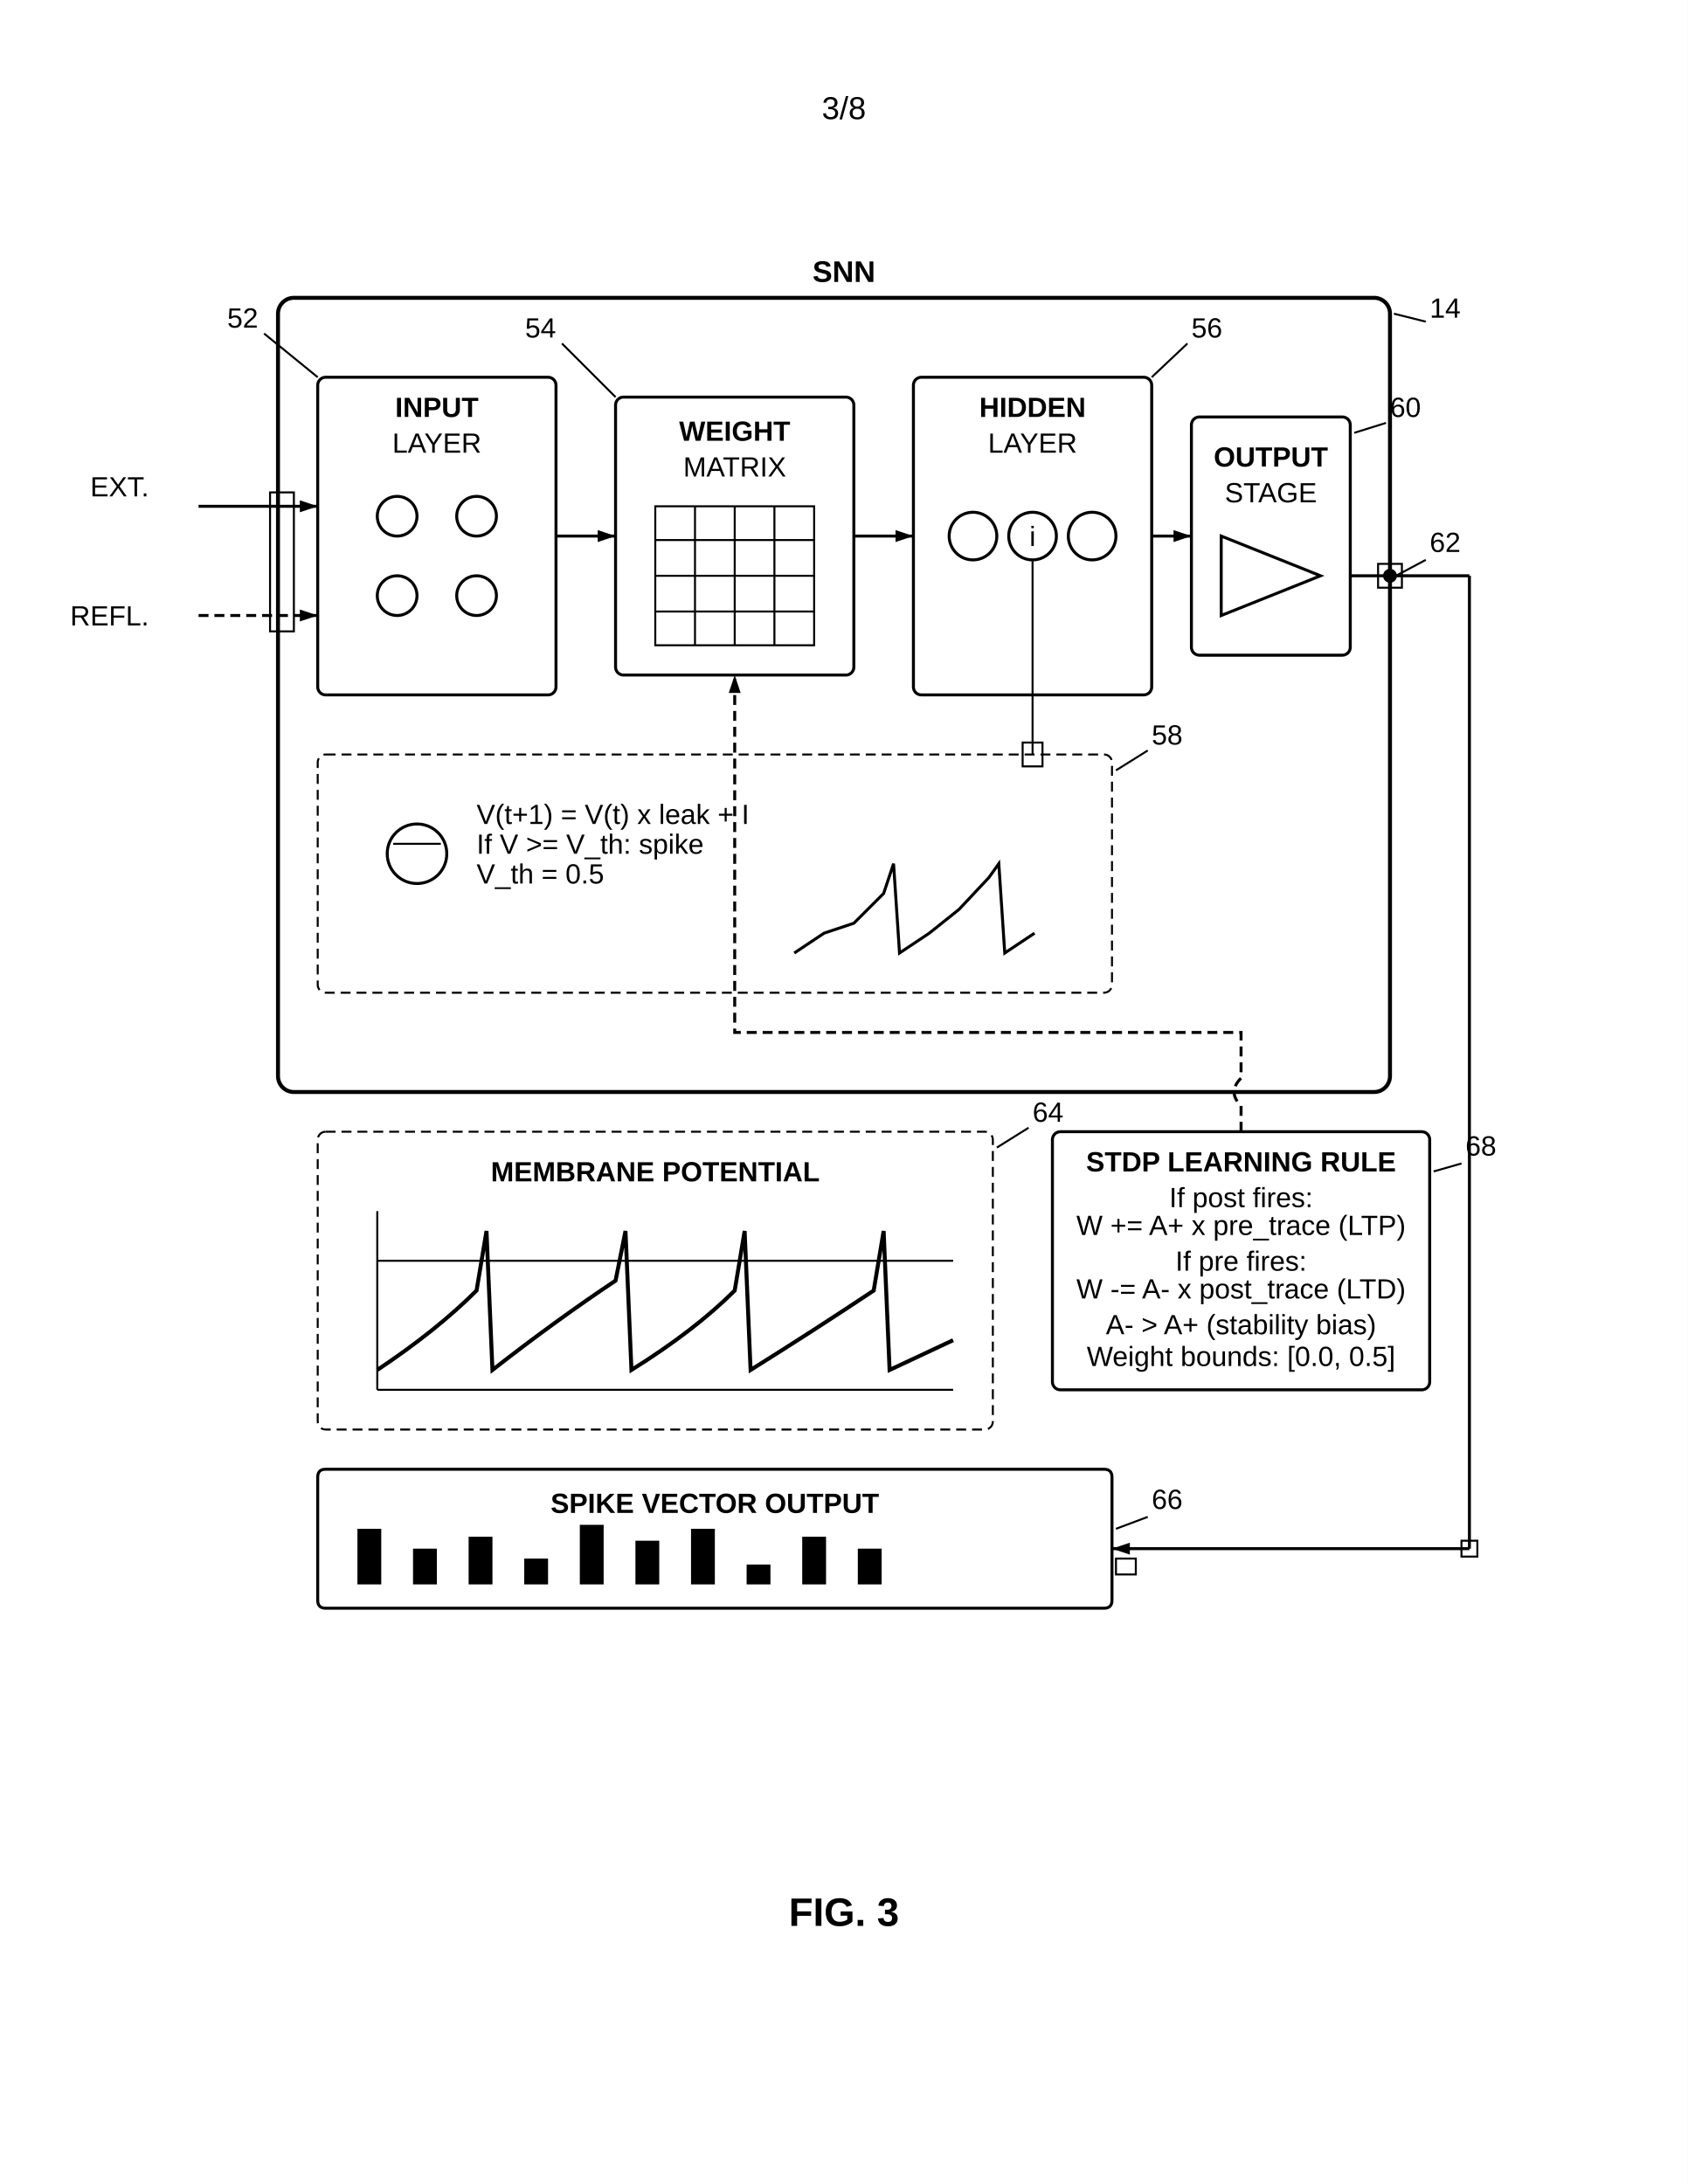
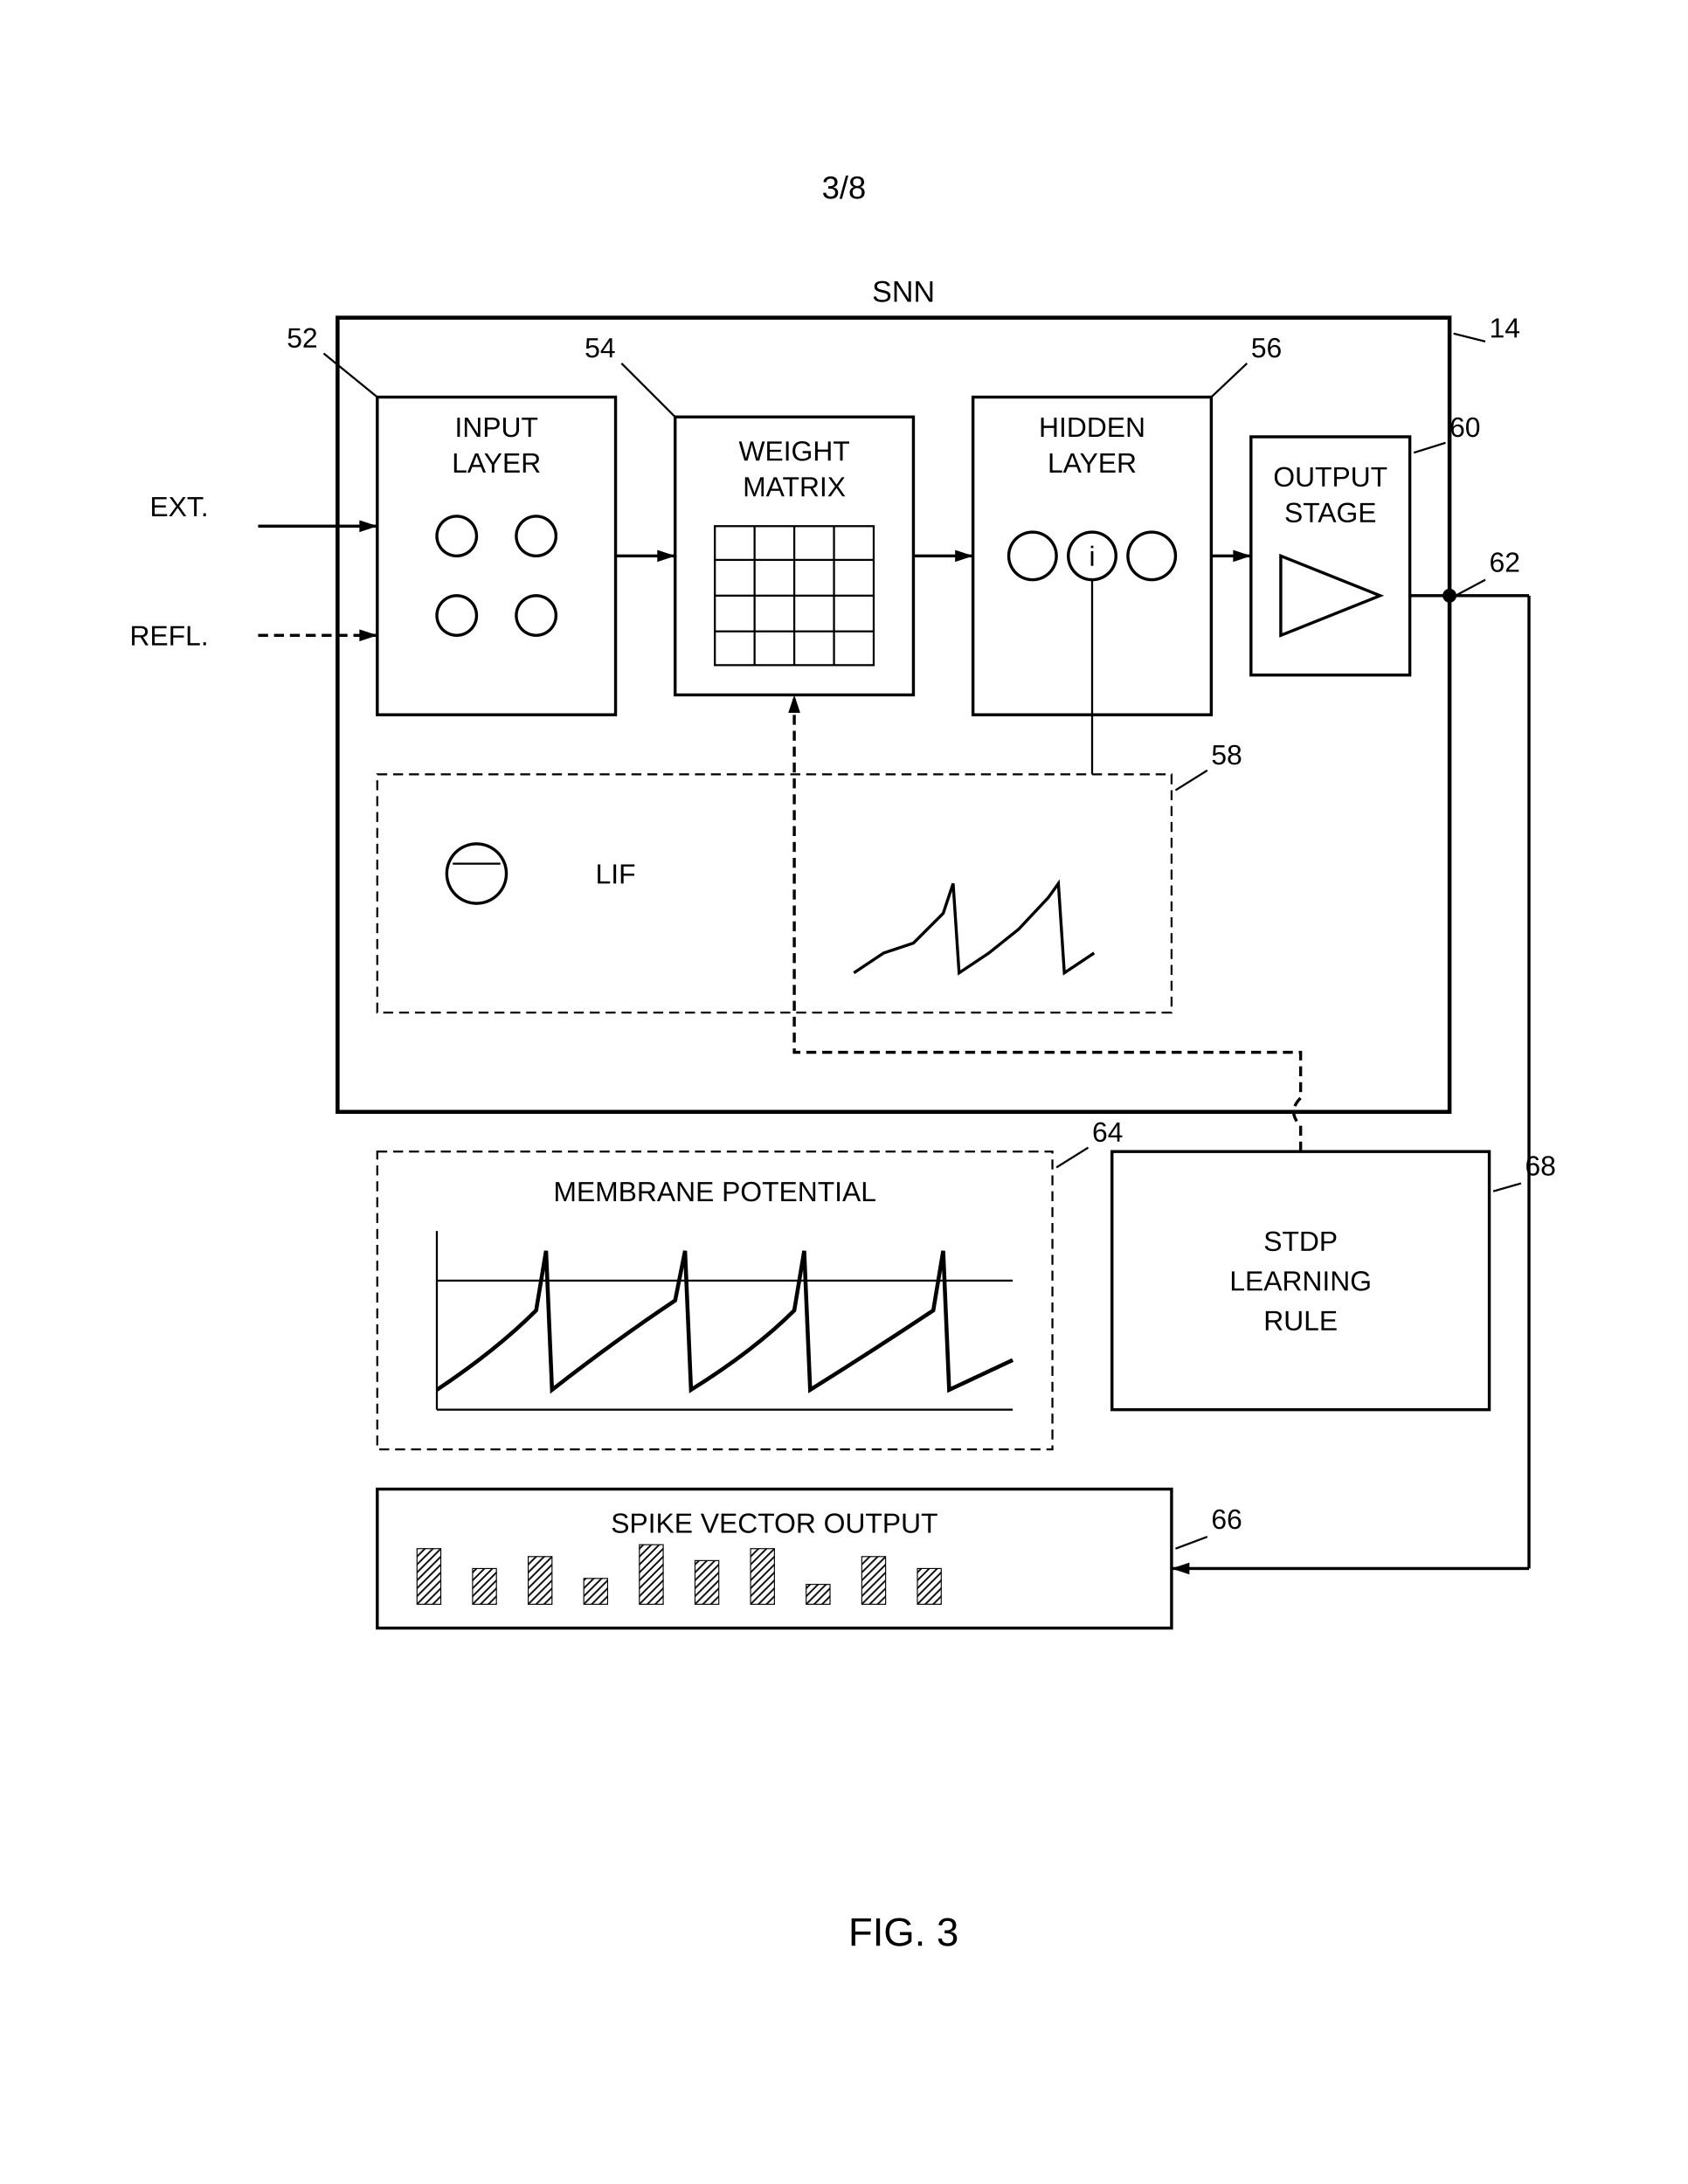
<svg xmlns="http://www.w3.org/2000/svg" width="8.5in" height="11in" viewBox="0 0 850 1100">
  <defs>
    <marker id="ah" markerWidth="6" markerHeight="4" refX="6" refY="2" orient="auto">
      <polygon points="0 0, 6 2, 0 4" fill="black" />
    </marker>
+     <pattern id="hatch" patternUnits="userSpaceOnUse" width="4" height="4">
+       <path d="M-1,1 l2,-2 M0,4 l4,-4 M3,5 l2,-2" stroke="black" stroke-width="0.8" />
+     </pattern>
  </defs>
  <rect width="100%" height="100%" fill="white" />
-   <text x="425" y="60" font-family="Arial, sans-serif" font-size="16" text-anchor="middle" fill="black">3/8</text>
-   <g transform="translate(0, 50)">
-     <rect x="140" y="100" width="560" height="400" rx="8" ry="8" fill="none" stroke="black" stroke-width="2" />
-     <rect x="136" y="198" width="12" height="70" fill="none" stroke="black" stroke-width="1" />
-     <rect x="694" y="234" width="12" height="12" fill="none" stroke="black" stroke-width="1" />
-     <rect x="515" y="324" width="10" height="12" fill="none" stroke="black" stroke-width="1" />
-     <text x="425" y="92" font-family="Arial, sans-serif" font-size="15" font-weight="bold" text-anchor="middle" fill="black">SNN</text>
+   <g transform="translate(30, 60)">
+     <text x="395" y="40" font-family="Arial, sans-serif" font-size="16" text-anchor="middle" fill="black">3/8</text>
+     <rect x="140" y="100" width="560" height="400" fill="none" stroke="black" stroke-width="2" />
+     <text x="425" y="92" font-family="Arial, sans-serif" font-size="15" text-anchor="middle" fill="black">SNN</text>
    <text x="720" y="110" font-family="Arial, sans-serif" font-size="14" text-anchor="start" fill="black">14</text>
    <line x1="718" y1="112" x2="702" y2="108" stroke="black" stroke-width="1" />
    <line x1="100" y1="205" x2="160" y2="205" stroke="black" stroke-width="1.5" marker-end="url(#ah)" />
    <text x="75" y="200" font-family="Arial, sans-serif" font-size="14" text-anchor="end" fill="black">EXT.</text>
    <line x1="100" y1="260" x2="160" y2="260" stroke="black" stroke-width="1.5" stroke-dasharray="5,3" marker-end="url(#ah)" />
    <text x="75" y="265" font-family="Arial, sans-serif" font-size="14" text-anchor="end" fill="black">REFL.</text>
-     <rect x="160" y="140" width="120" height="160" rx="4" fill="none" stroke="black" stroke-width="1.5" />
-     <text x="220" y="160" font-family="Arial, sans-serif" font-size="14" font-weight="bold" text-anchor="middle" fill="black">INPUT</text>
+     <rect x="160" y="140" width="120" height="160" fill="none" stroke="black" stroke-width="1.5" />
+     <text x="220" y="160" font-family="Arial, sans-serif" font-size="14" text-anchor="middle" fill="black">INPUT</text>
    <text x="220" y="178" font-family="Arial, sans-serif" font-size="14" text-anchor="middle" fill="black">LAYER</text>
    <path d="M 190 210 A 10 10 0 1 0 210 210 A 10 10 0 1 0 190 210 Z" fill="none" stroke="black" stroke-width="1.5" />
    <path d="M 230 210 A 10 10 0 1 0 250 210 A 10 10 0 1 0 230 210 Z" fill="none" stroke="black" stroke-width="1.5" />
    <path d="M 190 250 A 10 10 0 1 0 210 250 A 10 10 0 1 0 190 250 Z" fill="none" stroke="black" stroke-width="1.5" />
    <path d="M 230 250 A 10 10 0 1 0 250 250 A 10 10 0 1 0 230 250 Z" fill="none" stroke="black" stroke-width="1.5" />
    <text x="130" y="115" font-family="Arial, sans-serif" font-size="14" text-anchor="end" fill="black">52</text>
    <line x1="133" y1="118" x2="160" y2="140" stroke="black" stroke-width="1" />
    <line x1="280" y1="220" x2="310" y2="220" stroke="black" stroke-width="1.5" marker-end="url(#ah)" />
-     <rect x="310" y="150" width="120" height="140" rx="4" fill="none" stroke="black" stroke-width="1.5" />
-     <text x="370" y="172" font-family="Arial, sans-serif" font-size="14" font-weight="bold" text-anchor="middle" fill="black">WEIGHT</text>
+     <rect x="310" y="150" width="120" height="140" fill="none" stroke="black" stroke-width="1.5" />
+     <text x="370" y="172" font-family="Arial, sans-serif" font-size="14" text-anchor="middle" fill="black">WEIGHT</text>
    <text x="370" y="190" font-family="Arial, sans-serif" font-size="14" text-anchor="middle" fill="black">MATRIX</text>
    <rect x="330" y="205" width="80" height="70" fill="none" stroke="black" stroke-width="1" />
    <line x1="330" y1="222" x2="410" y2="222" stroke="black" stroke-width="1" />
    <line x1="330" y1="240" x2="410" y2="240" stroke="black" stroke-width="1" />
    <line x1="330" y1="258" x2="410" y2="258" stroke="black" stroke-width="1" />
    <line x1="350" y1="205" x2="350" y2="275" stroke="black" stroke-width="1" />
    <line x1="370" y1="205" x2="370" y2="275" stroke="black" stroke-width="1" />
    <line x1="390" y1="205" x2="390" y2="275" stroke="black" stroke-width="1" />
    <text x="280" y="120" font-family="Arial, sans-serif" font-size="14" text-anchor="end" fill="black">54</text>
    <line x1="283" y1="123" x2="310" y2="150" stroke="black" stroke-width="1" />
    <line x1="430" y1="220" x2="460" y2="220" stroke="black" stroke-width="1.5" marker-end="url(#ah)" />
-     <rect x="460" y="140" width="120" height="160" rx="4" fill="none" stroke="black" stroke-width="1.5" />
-     <text x="520" y="160" font-family="Arial, sans-serif" font-size="14" font-weight="bold" text-anchor="middle" fill="black">HIDDEN</text>
+     <rect x="460" y="140" width="120" height="160" fill="none" stroke="black" stroke-width="1.5" />
+     <text x="520" y="160" font-family="Arial, sans-serif" font-size="14" text-anchor="middle" fill="black">HIDDEN</text>
    <text x="520" y="178" font-family="Arial, sans-serif" font-size="14" text-anchor="middle" fill="black">LAYER</text>
    <path d="M 478 220 A 12 12 0 1 0 502 220 A 12 12 0 1 0 478 220 Z" fill="none" stroke="black" stroke-width="1.5" />
    <path d="M 508 220 A 12 12 0 1 0 532 220 A 12 12 0 1 0 508 220 Z" fill="none" stroke="black" stroke-width="1.5" />
    <text x="520" y="225" font-family="Arial, sans-serif" font-size="14" text-anchor="middle" fill="black">i</text>
    <path d="M 538 220 A 12 12 0 1 0 562 220 A 12 12 0 1 0 538 220 Z" fill="none" stroke="black" stroke-width="1.5" />
    <text x="600" y="120" font-family="Arial, sans-serif" font-size="14" text-anchor="start" fill="black">56</text>
    <line x1="598" y1="123" x2="580" y2="140" stroke="black" stroke-width="1" />
-     <rect x="160" y="330" width="400" height="120" rx="4" fill="none" stroke="black" stroke-width="1" stroke-dasharray="5,3" />
+     <rect x="160" y="330" width="400" height="120" fill="none" stroke="black" stroke-width="1" stroke-dasharray="5,3" />
    <line x1="520" y1="232" x2="520" y2="330" stroke="black" stroke-width="1" />
    <path d="M 195 380 A 15 15 0 1 0 225 380 A 15 15 0 1 0 195 380 Z" fill="none" stroke="black" stroke-width="1.5" />
    <line x1="198" y1="375" x2="222" y2="375" stroke="black" stroke-width="1" />
-     <text x="240" y="365" font-family="Arial, sans-serif" font-size="14" text-anchor="start" fill="black">V(t+1) = V(t) x leak + I</text>
-     <text x="240" y="380" font-family="Arial, sans-serif" font-size="14" text-anchor="start" fill="black">If V &gt;= V_th: spike</text>
-     <text x="240" y="395" font-family="Arial, sans-serif" font-size="14" text-anchor="start" fill="black">V_th = 0.5</text>
+     <text x="280" y="385" font-family="Arial, sans-serif" font-size="14" text-anchor="middle" fill="black">LIF</text>
    <path d="M 400 430 L 415 420 L 430 415 L 445 400 L 450 385 L 453 430 L 468 420 L 483 408 L 498 392 L 503 385 L 506 430 L 521 420" fill="none" stroke="black" stroke-width="1.5" />
    <text x="580" y="325" font-family="Arial, sans-serif" font-size="14" text-anchor="start" fill="black">58</text>
    <line x1="578" y1="328" x2="562" y2="338" stroke="black" stroke-width="1" />
-     <rect x="600" y="160" width="80" height="120" rx="4" fill="none" stroke="black" stroke-width="1.5" />
-     <text x="640" y="185" font-family="Arial, sans-serif" font-size="14" font-weight="bold" text-anchor="middle" fill="black">OUTPUT</text>
+     <rect x="600" y="160" width="80" height="120" fill="none" stroke="black" stroke-width="1.5" />
+     <text x="640" y="185" font-family="Arial, sans-serif" font-size="14" text-anchor="middle" fill="black">OUTPUT</text>
    <text x="640" y="203" font-family="Arial, sans-serif" font-size="14" text-anchor="middle" fill="black">STAGE</text>
    <path d="M 615 220 L 665 240 L 615 260 Z" fill="none" stroke="black" stroke-width="1.5" />
    <text x="700" y="160" font-family="Arial, sans-serif" font-size="14" text-anchor="start" fill="black">60</text>
    <line x1="698" y1="163" x2="682" y2="168" stroke="black" stroke-width="1" />
    <line x1="580" y1="220" x2="600" y2="220" stroke="black" stroke-width="1.5" marker-end="url(#ah)" />
    <text x="720" y="228" font-family="Arial, sans-serif" font-size="14" text-anchor="start" fill="black">62</text>
    <line x1="718" y1="232" x2="703" y2="240" stroke="black" stroke-width="1" />
-     <rect x="160" y="520" width="340" height="150" rx="4" fill="none" stroke="black" stroke-width="1" stroke-dasharray="5,3" />
-     <text x="330" y="545" font-family="Arial, sans-serif" font-size="14" font-weight="bold" text-anchor="middle" fill="black">MEMBRANE POTENTIAL</text>
+     <rect x="160" y="520" width="340" height="150" fill="none" stroke="black" stroke-width="1" stroke-dasharray="5,3" />
+     <text x="330" y="545" font-family="Arial, sans-serif" font-size="14" text-anchor="middle" fill="black">MEMBRANE POTENTIAL</text>
    <line x1="190" y1="560" x2="190" y2="650" stroke="black" stroke-width="1" />
    <line x1="190" y1="650" x2="480" y2="650" stroke="black" stroke-width="1" />
    <line x1="190" y1="585" x2="480" y2="585" stroke="black" stroke-width="1" />
    <path d="M 190 640 Q 220 620 240 600 L 245 570 L 248 640 Q 280 615 310 595 L 315 570 L 318 640 Q 350 620 370 600 L 375 570 L 378 640 Q 410 620 440 600 L 445 570 L 448 640 L 480 625" fill="none" stroke="black" stroke-width="2" />
    <text x="520" y="515" font-family="Arial, sans-serif" font-size="14" text-anchor="start" fill="black">64</text>
    <line x1="518" y1="518" x2="502" y2="528" stroke="black" stroke-width="1" />
-     <path d="M 164 690 L 556 690 Q 560 690 560 694 L 560 756 Q 560 760 556 760 L 164 760 Q 160 760 160 756 L 160 694 Q 160 690 164 690 Z" fill="none" stroke="black" stroke-width="1.5" />
-     <rect x="562" y="735" width="10" height="8" fill="none" stroke="black" stroke-width="1" />
-     <text x="360" y="712" font-family="Arial, sans-serif" font-size="14" font-weight="bold" text-anchor="middle" fill="black">SPIKE VECTOR OUTPUT</text>
-     <rect x="180" y="720" width="12" height="28" fill="black" />
-     <rect x="208" y="730" width="12" height="18" fill="black" />
-     <rect x="236" y="724" width="12" height="24" fill="black" />
-     <rect x="264" y="735" width="12" height="13" fill="black" />
-     <rect x="292" y="718" width="12" height="30" fill="black" />
-     <rect x="320" y="726" width="12" height="22" fill="black" />
-     <rect x="348" y="720" width="12" height="28" fill="black" />
-     <rect x="376" y="738" width="12" height="10" fill="black" />
-     <rect x="404" y="724" width="12" height="24" fill="black" />
-     <rect x="432" y="730" width="12" height="18" fill="black" />
+     <rect x="160" y="690" width="400" height="70" fill="none" stroke="black" stroke-width="1.5" />
+     <text x="360" y="712" font-family="Arial, sans-serif" font-size="14" text-anchor="middle" fill="black">SPIKE VECTOR OUTPUT</text>
+     <rect x="180" y="720" width="12" height="28" fill="url(#hatch)" stroke="black" stroke-width="0.5" />
+     <rect x="208" y="730" width="12" height="18" fill="url(#hatch)" stroke="black" stroke-width="0.5" />
+     <rect x="236" y="724" width="12" height="24" fill="url(#hatch)" stroke="black" stroke-width="0.5" />
+     <rect x="264" y="735" width="12" height="13" fill="url(#hatch)" stroke="black" stroke-width="0.5" />
+     <rect x="292" y="718" width="12" height="30" fill="url(#hatch)" stroke="black" stroke-width="0.5" />
+     <rect x="320" y="726" width="12" height="22" fill="url(#hatch)" stroke="black" stroke-width="0.5" />
+     <rect x="348" y="720" width="12" height="28" fill="url(#hatch)" stroke="black" stroke-width="0.5" />
+     <rect x="376" y="738" width="12" height="10" fill="url(#hatch)" stroke="black" stroke-width="0.5" />
+     <rect x="404" y="724" width="12" height="24" fill="url(#hatch)" stroke="black" stroke-width="0.5" />
+     <rect x="432" y="730" width="12" height="18" fill="url(#hatch)" stroke="black" stroke-width="0.5" />
    <text x="580" y="710" font-family="Arial, sans-serif" font-size="14" text-anchor="start" fill="black">66</text>
    <line x1="578" y1="714" x2="562" y2="720" stroke="black" stroke-width="1" />
    <line x1="680" y1="240" x2="700" y2="240" stroke="black" stroke-width="1.5" />
    <circle cx="700" cy="240" r="3" fill="black" stroke="black" stroke-width="1" />
    <line x1="700" y1="240" x2="740" y2="240" stroke="black" stroke-width="1.5" />
    <line x1="740" y1="240" x2="740" y2="730" stroke="black" stroke-width="1.5" />
-     <rect x="736" y="726" width="8" height="8" fill="none" stroke="black" stroke-width="1" />
    <line x1="740" y1="730" x2="560" y2="730" stroke="black" stroke-width="1.5" marker-end="url(#ah)" />
-     <rect x="530" y="520" width="190" height="130" rx="4" fill="none" stroke="black" stroke-width="1.5" />
-     <text x="625" y="540" font-family="Arial, sans-serif" font-size="14" font-weight="bold" text-anchor="middle" fill="black">STDP LEARNING RULE</text>
-     <text x="625" y="558" font-family="Arial, sans-serif" font-size="14" text-anchor="middle" fill="black">If post fires:</text>
-     <text x="625" y="572" font-family="Arial, sans-serif" font-size="14" text-anchor="middle" fill="black">W += A+ x pre_trace (LTP)</text>
-     <text x="625" y="590" font-family="Arial, sans-serif" font-size="14" text-anchor="middle" fill="black">If pre fires:</text>
-     <text x="625" y="604" font-family="Arial, sans-serif" font-size="14" text-anchor="middle" fill="black">W -= A- x post_trace (LTD)</text>
-     <text x="625" y="622" font-family="Arial, sans-serif" font-size="14" text-anchor="middle" fill="black">A- &gt; A+ (stability bias)</text>
-     <text x="625" y="638" font-family="Arial, sans-serif" font-size="14" text-anchor="middle" fill="black">Weight bounds: [0.0, 0.5]</text>
+     <rect x="530" y="520" width="190" height="130" fill="none" stroke="black" stroke-width="1.5" />
+     <text x="625" y="570" font-family="Arial, sans-serif" font-size="14" text-anchor="middle" fill="black">STDP</text>
+     <text x="625" y="590" font-family="Arial, sans-serif" font-size="14" text-anchor="middle" fill="black">LEARNING</text>
+     <text x="625" y="610" font-family="Arial, sans-serif" font-size="14" text-anchor="middle" fill="black">RULE</text>
    <text x="738" y="532" font-family="Arial, sans-serif" font-size="14" text-anchor="start" fill="black">68</text>
    <line x1="736" y1="536" x2="722" y2="540" stroke="black" stroke-width="1" />
    <path d="M 625 520 L 625 507 Q 618 500 625 493 L 625 470 L 370 470 L 370 290" fill="none" stroke="black" stroke-width="1.5" stroke-dasharray="5,3" marker-end="url(#ah)" />
-     <text x="425" y="920" font-family="Arial, sans-serif" font-size="20" font-weight="bold" text-anchor="middle" fill="black">FIG. 3</text>
+     <text x="425" y="920" font-family="Arial, sans-serif" font-size="20" text-anchor="middle" fill="black">FIG. 3</text>
  </g>
</svg>
